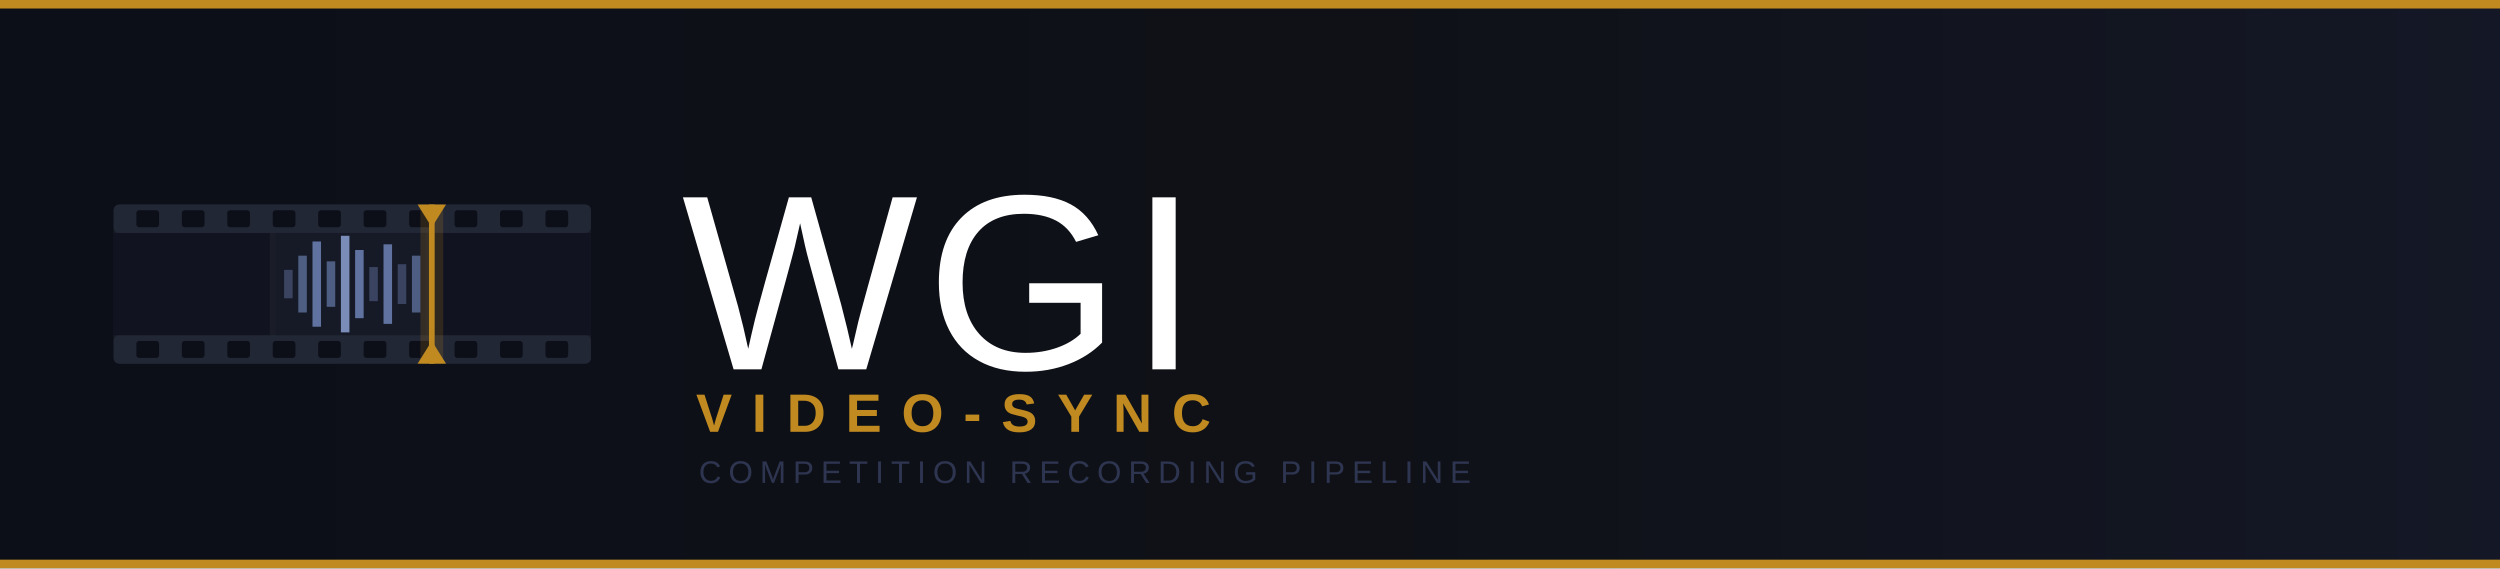
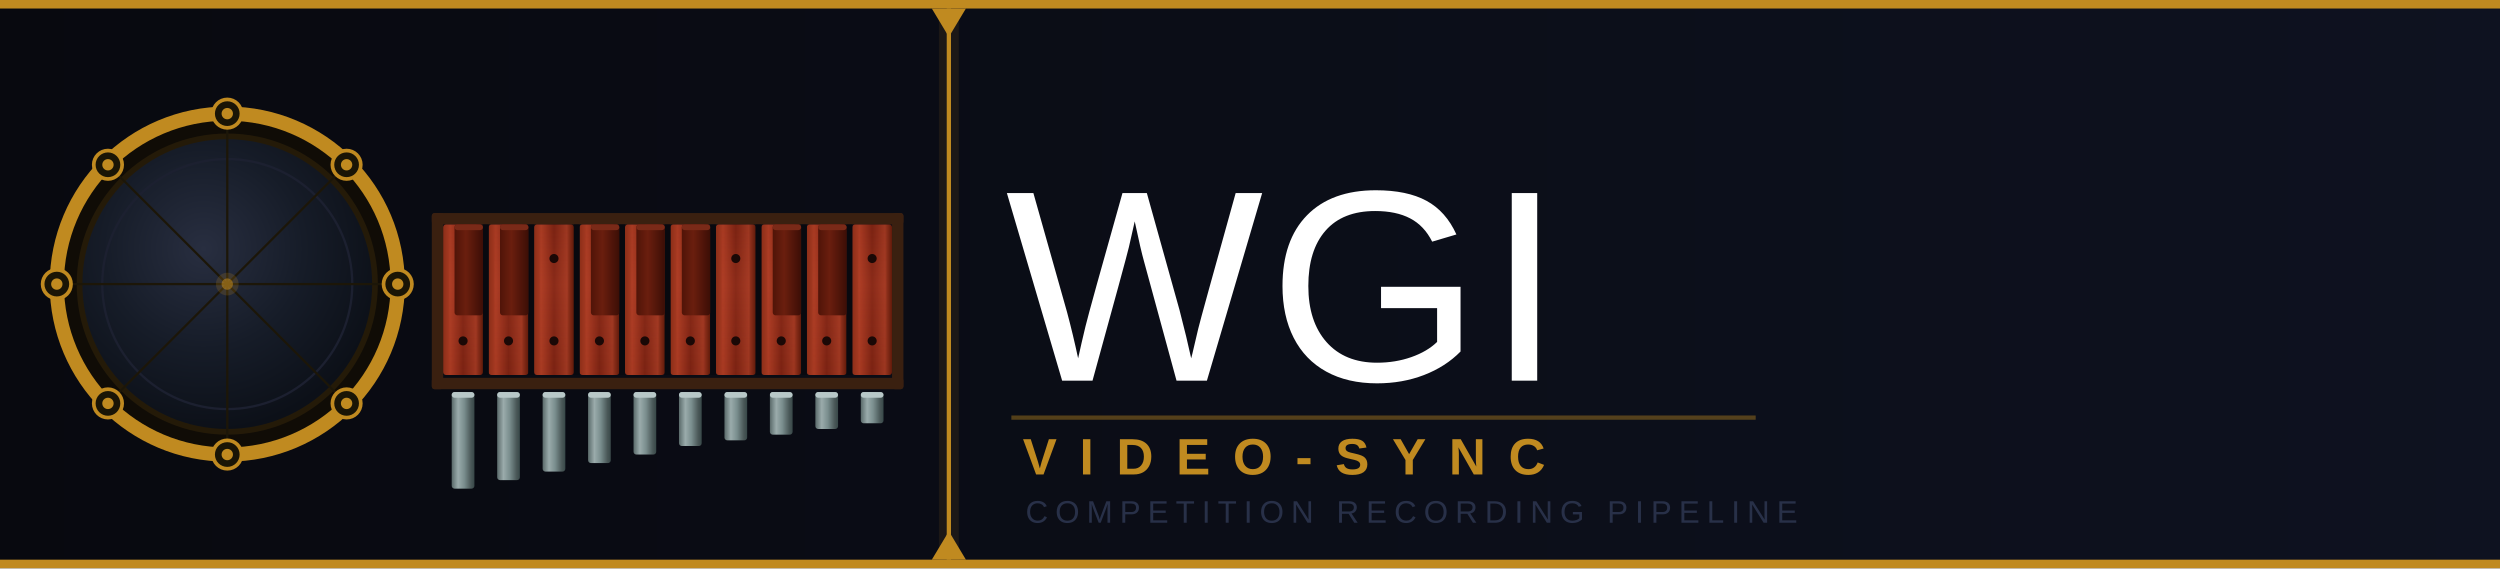
<svg xmlns="http://www.w3.org/2000/svg" viewBox="0 0 880 200" width="880" height="200">
  <defs>
+     <radialGradient id="head" cx="42%" cy="38%" r="62%">
+       <stop offset="0%" stop-color="#282E40" />
+       <stop offset="55%" stop-color="#161C28" />
+       <stop offset="100%" stop-color="#0C1018" />
+     </radialGradient>
    <linearGradient id="bg" x1="0" y1="0" x2="1" y2="0">
-       <stop offset="0%" stop-color="#0C0F18" />
-       <stop offset="55%" stop-color="#0F1117" />
-       <stop offset="100%" stop-color="#141826" />
+       <stop offset="0%" stop-color="#08090F" />
+       <stop offset="100%" stop-color="#0E1220" />
+     </linearGradient>
+     <linearGradient id="key-nat" x1="0" y1="0" x2="1" y2="0">
+       <stop offset="0%" stop-color="#8C2E18" />
+       <stop offset="18%" stop-color="#A83A22" />
+       <stop offset="50%" stop-color="#7A2212" />
+       <stop offset="82%" stop-color="#9C3620" />
+       <stop offset="100%" stop-color="#601A0A" />
+     </linearGradient>
+     <linearGradient id="key-arch" x1="0" y1="0" x2="0" y2="1">
+       <stop offset="0%" stop-color="#C04830" stop-opacity="0" />
+       <stop offset="40%" stop-color="#C04830" stop-opacity="0.22" />
+       <stop offset="100%" stop-color="#C04830" stop-opacity="0" />
+     </linearGradient>
+     <linearGradient id="key-acc" x1="0" y1="0" x2="1" y2="0">
+       <stop offset="0%" stop-color="#501408" />
+       <stop offset="40%" stop-color="#6A1E0E" />
+       <stop offset="100%" stop-color="#3C0E06" />
+     </linearGradient>
+     <linearGradient id="tube" x1="0" y1="0" x2="1" y2="0">
+       <stop offset="0%" stop-color="#5A6A6A" />
+       <stop offset="28%" stop-color="#9AABAB" />
+       <stop offset="55%" stop-color="#7A8E8E" />
+       <stop offset="85%" stop-color="#4A5858" />
+       <stop offset="100%" stop-color="#384848" />
    </linearGradient>
  </defs>
  <rect width="880" height="200" fill="url(#bg)" />
  <rect x="0" y="0" width="880" height="3" fill="#C08A20" />
  <rect x="0" y="197" width="880" height="3" fill="#C08A20" />
-   <rect x="40" y="72" width="168" height="56" fill="#1A1D28" rx="2" />
-   <rect x="40" y="72" width="168" height="10" fill="#222736" rx="2" />
-   <rect x="40" y="118" width="168" height="10" fill="#222736" rx="2" />
-   <rect x="48" y="74" width="8" height="6" rx="1" fill="#0C0F18" />
-   <rect x="64" y="74" width="8" height="6" rx="1" fill="#0C0F18" />
-   <rect x="80" y="74" width="8" height="6" rx="1" fill="#0C0F18" />
-   <rect x="96" y="74" width="8" height="6" rx="1" fill="#0C0F18" />
-   <rect x="112" y="74" width="8" height="6" rx="1" fill="#0C0F18" />
-   <rect x="128" y="74" width="8" height="6" rx="1" fill="#0C0F18" />
-   <rect x="144" y="74" width="8" height="6" rx="1" fill="#0C0F18" />
-   <rect x="160" y="74" width="8" height="6" rx="1" fill="#0C0F18" />
-   <rect x="176" y="74" width="8" height="6" rx="1" fill="#0C0F18" />
-   <rect x="192" y="74" width="8" height="6" rx="1" fill="#0C0F18" />
-   <rect x="48" y="120" width="8" height="6" rx="1" fill="#0C0F18" />
-   <rect x="64" y="120" width="8" height="6" rx="1" fill="#0C0F18" />
-   <rect x="80" y="120" width="8" height="6" rx="1" fill="#0C0F18" />
-   <rect x="96" y="120" width="8" height="6" rx="1" fill="#0C0F18" />
-   <rect x="112" y="120" width="8" height="6" rx="1" fill="#0C0F18" />
-   <rect x="128" y="120" width="8" height="6" rx="1" fill="#0C0F18" />
-   <rect x="144" y="120" width="8" height="6" rx="1" fill="#0C0F18" />
-   <rect x="160" y="120" width="8" height="6" rx="1" fill="#0C0F18" />
-   <rect x="176" y="120" width="8" height="6" rx="1" fill="#0C0F18" />
-   <rect x="192" y="120" width="8" height="6" rx="1" fill="#0C0F18" />
-   <rect x="40" y="82" width="55" height="36" fill="#111420" />
-   <rect x="97" y="82" width="53" height="36" fill="#161A27" />
-   <rect x="152" y="82" width="56" height="36" fill="#111420" />
-   <rect x="95" y="82" width="1" height="36" fill="#1A1D28" />
-   <rect x="151" y="82" width="1" height="36" fill="#1A1D28" />
-   <rect x="100" y="95" width="3" height="10" fill="#3A4460" />
-   <rect x="105" y="90" width="3" height="20" fill="#4E5E82" />
-   <rect x="110" y="85" width="3" height="30" fill="#6073A0" />
-   <rect x="115" y="92" width="3" height="16" fill="#4E5E82" />
-   <rect x="120" y="83" width="3" height="34" fill="#7A8DB8" />
-   <rect x="125" y="88" width="3" height="24" fill="#6073A0" />
-   <rect x="130" y="94" width="3" height="12" fill="#3A4460" />
-   <rect x="135" y="86" width="3" height="28" fill="#6073A0" />
-   <rect x="140" y="93" width="3" height="14" fill="#3A4460" />
-   <rect x="145" y="90" width="3" height="20" fill="#4E5E82" />
-   <line x1="152" y1="72" x2="152" y2="128" stroke="#C08A20" stroke-width="8" stroke-opacity="0.18" />
-   <line x1="152" y1="72" x2="152" y2="128" stroke="#C08A20" stroke-width="2" />
-   <polygon points="147,72 157,72 152,80" fill="#C08A20" />
-   <polygon points="147,128 157,128 152,120" fill="#C08A20" />
-   <text x="240" y="130" font-family="Impact, 'Arial Black', Arial, sans-serif" font-size="88" fill="#FFFFFF" letter-spacing="3">WGI</text>
-   <text x="245" y="152" font-family="Arial, Helvetica, sans-serif" font-size="19" font-weight="700" fill="#C08A20" letter-spacing="7">VIDEO-SYNC</text>
-   <text x="246" y="170" font-family="Arial, Helvetica, sans-serif" font-size="11" fill="#2E3550" letter-spacing="2.5">COMPETITION RECORDING PIPELINE</text>
+   <circle cx="80" cy="100" r="60" fill="#100C06" />
+   <circle cx="80" cy="100" r="60" fill="none" stroke="#C08A20" stroke-width="5" />
+   <circle cx="80" cy="100" r="52" fill="url(#head)" />
+   <circle cx="80" cy="100" r="52" fill="none" stroke="#241A08" stroke-width="2" />
+   <circle cx="80" cy="100" r="44" fill="none" stroke="#1C2030" stroke-width="0.8" />
+   <line x1="80" y1="100" x2="140" y2="100" stroke="#1C1608" stroke-width="0.8" />
+   <line x1="80" y1="100" x2="122" y2="142" stroke="#1C1608" stroke-width="0.8" />
+   <line x1="80" y1="100" x2="80" y2="160" stroke="#1C1608" stroke-width="0.8" />
+   <line x1="80" y1="100" x2="38" y2="142" stroke="#1C1608" stroke-width="0.8" />
+   <line x1="80" y1="100" x2="20" y2="100" stroke="#1C1608" stroke-width="0.8" />
+   <line x1="80" y1="100" x2="38" y2="58" stroke="#1C1608" stroke-width="0.8" />
+   <line x1="80" y1="100" x2="80" y2="40" stroke="#1C1608" stroke-width="0.8" />
+   <line x1="80" y1="100" x2="122" y2="58" stroke="#1C1608" stroke-width="0.8" />
+   <circle cx="80" cy="100" r="4" fill="#C08A20" fill-opacity="0.2" />
+   <circle cx="80" cy="100" r="2" fill="#C08A20" fill-opacity="0.55" />
+   <circle cx="140" cy="100" r="5" fill="#1A1506" stroke="#C08A20" stroke-width="1.3" />
+   <circle cx="140" cy="100" r="2" fill="#C08A20" />
+   <circle cx="122" cy="142" r="5" fill="#1A1506" stroke="#C08A20" stroke-width="1.3" />
+   <circle cx="122" cy="142" r="2" fill="#C08A20" />
+   <circle cx="80" cy="160" r="5" fill="#1A1506" stroke="#C08A20" stroke-width="1.3" />
+   <circle cx="80" cy="160" r="2" fill="#C08A20" />
+   <circle cx="38" cy="142" r="5" fill="#1A1506" stroke="#C08A20" stroke-width="1.3" />
+   <circle cx="38" cy="142" r="2" fill="#C08A20" />
+   <circle cx="20" cy="100" r="5" fill="#1A1506" stroke="#C08A20" stroke-width="1.3" />
+   <circle cx="20" cy="100" r="2" fill="#C08A20" />
+   <circle cx="38" cy="58" r="5" fill="#1A1506" stroke="#C08A20" stroke-width="1.3" />
+   <circle cx="38" cy="58" r="2" fill="#C08A20" />
+   <circle cx="80" cy="40" r="5" fill="#1A1506" stroke="#C08A20" stroke-width="1.3" />
+   <circle cx="80" cy="40" r="2" fill="#C08A20" />
+   <circle cx="122" cy="58" r="5" fill="#1A1506" stroke="#C08A20" stroke-width="1.3" />
+   <circle cx="122" cy="58" r="2" fill="#C08A20" />
+   <rect x="152" y="75" width="166" height="4" fill="#3A2010" rx="1" />
+   <rect x="152" y="133" width="166" height="4" fill="#3A2010" rx="1" />
+   <rect x="152" y="75" width="4" height="62" fill="#3A2010" rx="1" />
+   <rect x="314" y="75" width="4" height="62" fill="#3A2010" rx="1" />
+   <rect x="156" y="79" width="14" height="53" fill="url(#key-nat)" rx="1" />
+   <rect x="172" y="79" width="14" height="53" fill="url(#key-nat)" rx="1" />
+   <rect x="188" y="79" width="14" height="53" fill="url(#key-nat)" rx="1" />
+   <rect x="204" y="79" width="14" height="53" fill="url(#key-nat)" rx="1" />
+   <rect x="220" y="79" width="14" height="53" fill="url(#key-nat)" rx="1" />
+   <rect x="236" y="79" width="14" height="53" fill="url(#key-nat)" rx="1" />
+   <rect x="252" y="79" width="14" height="53" fill="url(#key-nat)" rx="1" />
+   <rect x="268" y="79" width="14" height="53" fill="url(#key-nat)" rx="1" />
+   <rect x="284" y="79" width="14" height="53" fill="url(#key-nat)" rx="1" />
+   <rect x="300" y="79" width="14" height="53" fill="url(#key-nat)" rx="1" />
+   <rect x="158" y="79" width="10" height="53" fill="url(#key-arch)" />
+   <rect x="174" y="79" width="10" height="53" fill="url(#key-arch)" />
+   <rect x="190" y="79" width="10" height="53" fill="url(#key-arch)" />
+   <rect x="206" y="79" width="10" height="53" fill="url(#key-arch)" />
+   <rect x="222" y="79" width="10" height="53" fill="url(#key-arch)" />
+   <rect x="238" y="79" width="10" height="53" fill="url(#key-arch)" />
+   <rect x="254" y="79" width="10" height="53" fill="url(#key-arch)" />
+   <rect x="270" y="79" width="10" height="53" fill="url(#key-arch)" />
+   <rect x="286" y="79" width="10" height="53" fill="url(#key-arch)" />
+   <rect x="302" y="79" width="10" height="53" fill="url(#key-arch)" />
+   <circle cx="163" cy="91" r="1.6" fill="#1A0806" />
+   <circle cx="163" cy="120" r="1.6" fill="#1A0806" />
+   <circle cx="179" cy="91" r="1.6" fill="#1A0806" />
+   <circle cx="179" cy="120" r="1.6" fill="#1A0806" />
+   <circle cx="195" cy="91" r="1.6" fill="#1A0806" />
+   <circle cx="195" cy="120" r="1.6" fill="#1A0806" />
+   <circle cx="211" cy="91" r="1.6" fill="#1A0806" />
+   <circle cx="211" cy="120" r="1.6" fill="#1A0806" />
+   <circle cx="227" cy="91" r="1.6" fill="#1A0806" />
+   <circle cx="227" cy="120" r="1.6" fill="#1A0806" />
+   <circle cx="243" cy="91" r="1.6" fill="#1A0806" />
+   <circle cx="243" cy="120" r="1.6" fill="#1A0806" />
+   <circle cx="259" cy="91" r="1.6" fill="#1A0806" />
+   <circle cx="259" cy="120" r="1.6" fill="#1A0806" />
+   <circle cx="275" cy="91" r="1.6" fill="#1A0806" />
+   <circle cx="275" cy="120" r="1.6" fill="#1A0806" />
+   <circle cx="291" cy="91" r="1.6" fill="#1A0806" />
+   <circle cx="291" cy="120" r="1.6" fill="#1A0806" />
+   <circle cx="307" cy="91" r="1.6" fill="#1A0806" />
+   <circle cx="307" cy="120" r="1.6" fill="#1A0806" />
+   <rect x="170" y="79" width="2" height="53" fill="#08090F" />
+   <rect x="186" y="79" width="2" height="53" fill="#08090F" />
+   <rect x="202" y="79" width="2" height="53" fill="#08090F" />
+   <rect x="218" y="79" width="2" height="53" fill="#08090F" />
+   <rect x="234" y="79" width="2" height="53" fill="#08090F" />
+   <rect x="250" y="79" width="2" height="53" fill="#08090F" />
+   <rect x="266" y="79" width="2" height="53" fill="#08090F" />
+   <rect x="282" y="79" width="2" height="53" fill="#08090F" />
+   <rect x="298" y="79" width="2" height="53" fill="#08090F" />
+   <rect x="160" y="79" width="10" height="32" fill="url(#key-acc)" rx="1" />
+   <rect x="176" y="79" width="10" height="32" fill="url(#key-acc)" rx="1" />
+   <rect x="208" y="79" width="10" height="32" fill="url(#key-acc)" rx="1" />
+   <rect x="224" y="79" width="10" height="32" fill="url(#key-acc)" rx="1" />
+   <rect x="240" y="79" width="10" height="32" fill="url(#key-acc)" rx="1" />
+   <rect x="272" y="79" width="10" height="32" fill="url(#key-acc)" rx="1" />
+   <rect x="288" y="79" width="10" height="32" fill="url(#key-acc)" rx="1" />
+   <rect x="160" y="79" width="10" height="2" fill="#7A2A18" rx="1" />
+   <rect x="176" y="79" width="10" height="2" fill="#7A2A18" rx="1" />
+   <rect x="208" y="79" width="10" height="2" fill="#7A2A18" rx="1" />
+   <rect x="224" y="79" width="10" height="2" fill="#7A2A18" rx="1" />
+   <rect x="240" y="79" width="10" height="2" fill="#7A2A18" rx="1" />
+   <rect x="272" y="79" width="10" height="2" fill="#7A2A18" rx="1" />
+   <rect x="288" y="79" width="10" height="2" fill="#7A2A18" rx="1" />
+   <rect x="159" y="138" width="8" height="34" fill="url(#tube)" rx="1" />
+   <rect x="175" y="138" width="8" height="31" fill="url(#tube)" rx="1" />
+   <rect x="191" y="138" width="8" height="28" fill="url(#tube)" rx="1" />
+   <rect x="207" y="138" width="8" height="25" fill="url(#tube)" rx="1" />
+   <rect x="223" y="138" width="8" height="22" fill="url(#tube)" rx="1" />
+   <rect x="239" y="138" width="8" height="19" fill="url(#tube)" rx="1" />
+   <rect x="255" y="138" width="8" height="17" fill="url(#tube)" rx="1" />
+   <rect x="271" y="138" width="8" height="15" fill="url(#tube)" rx="1" />
+   <rect x="287" y="138" width="8" height="13" fill="url(#tube)" rx="1" />
+   <rect x="303" y="138" width="8" height="11" fill="url(#tube)" rx="1" />
+   <rect x="159" y="138" width="8" height="2" fill="#B8C8C8" rx="1" />
+   <rect x="175" y="138" width="8" height="2" fill="#B8C8C8" rx="1" />
+   <rect x="191" y="138" width="8" height="2" fill="#B8C8C8" rx="1" />
+   <rect x="207" y="138" width="8" height="2" fill="#B8C8C8" rx="1" />
+   <rect x="223" y="138" width="8" height="2" fill="#B8C8C8" rx="1" />
+   <rect x="239" y="138" width="8" height="2" fill="#B8C8C8" rx="1" />
+   <rect x="255" y="138" width="8" height="2" fill="#B8C8C8" rx="1" />
+   <rect x="271" y="138" width="8" height="2" fill="#B8C8C8" rx="1" />
+   <rect x="287" y="138" width="8" height="2" fill="#B8C8C8" rx="1" />
+   <rect x="303" y="138" width="8" height="2" fill="#B8C8C8" rx="1" />
+   <line x1="334" y1="3" x2="334" y2="197" stroke="#C08A20" stroke-width="7" stroke-opacity="0.10" />
+   <line x1="334" y1="3" x2="334" y2="197" stroke="#C08A20" stroke-width="1.5" />
+   <polygon points="328,3   340,3   334,13" fill="#C08A20" />
+   <polygon points="328,197 340,197 334,187" fill="#C08A20" />
+   <text x="354" y="134" font-family="Impact, 'Arial Black', Arial, sans-serif" font-size="96" fill="#FFFFFF" letter-spacing="2">WGI</text>
+   <line x1="356" y1="147" x2="618" y2="147" stroke="#C08A20" stroke-width="1.5" stroke-opacity="0.4" />
+   <text x="360" y="167" font-family="Arial, Helvetica, sans-serif" font-size="18" font-weight="700" fill="#C08A20" letter-spacing="8">VIDEO-SYNC</text>
+   <text x="361" y="184" font-family="Arial, Helvetica, sans-serif" font-size="11" fill="#283048" letter-spacing="2.5">COMPETITION RECORDING PIPELINE</text>
</svg>
